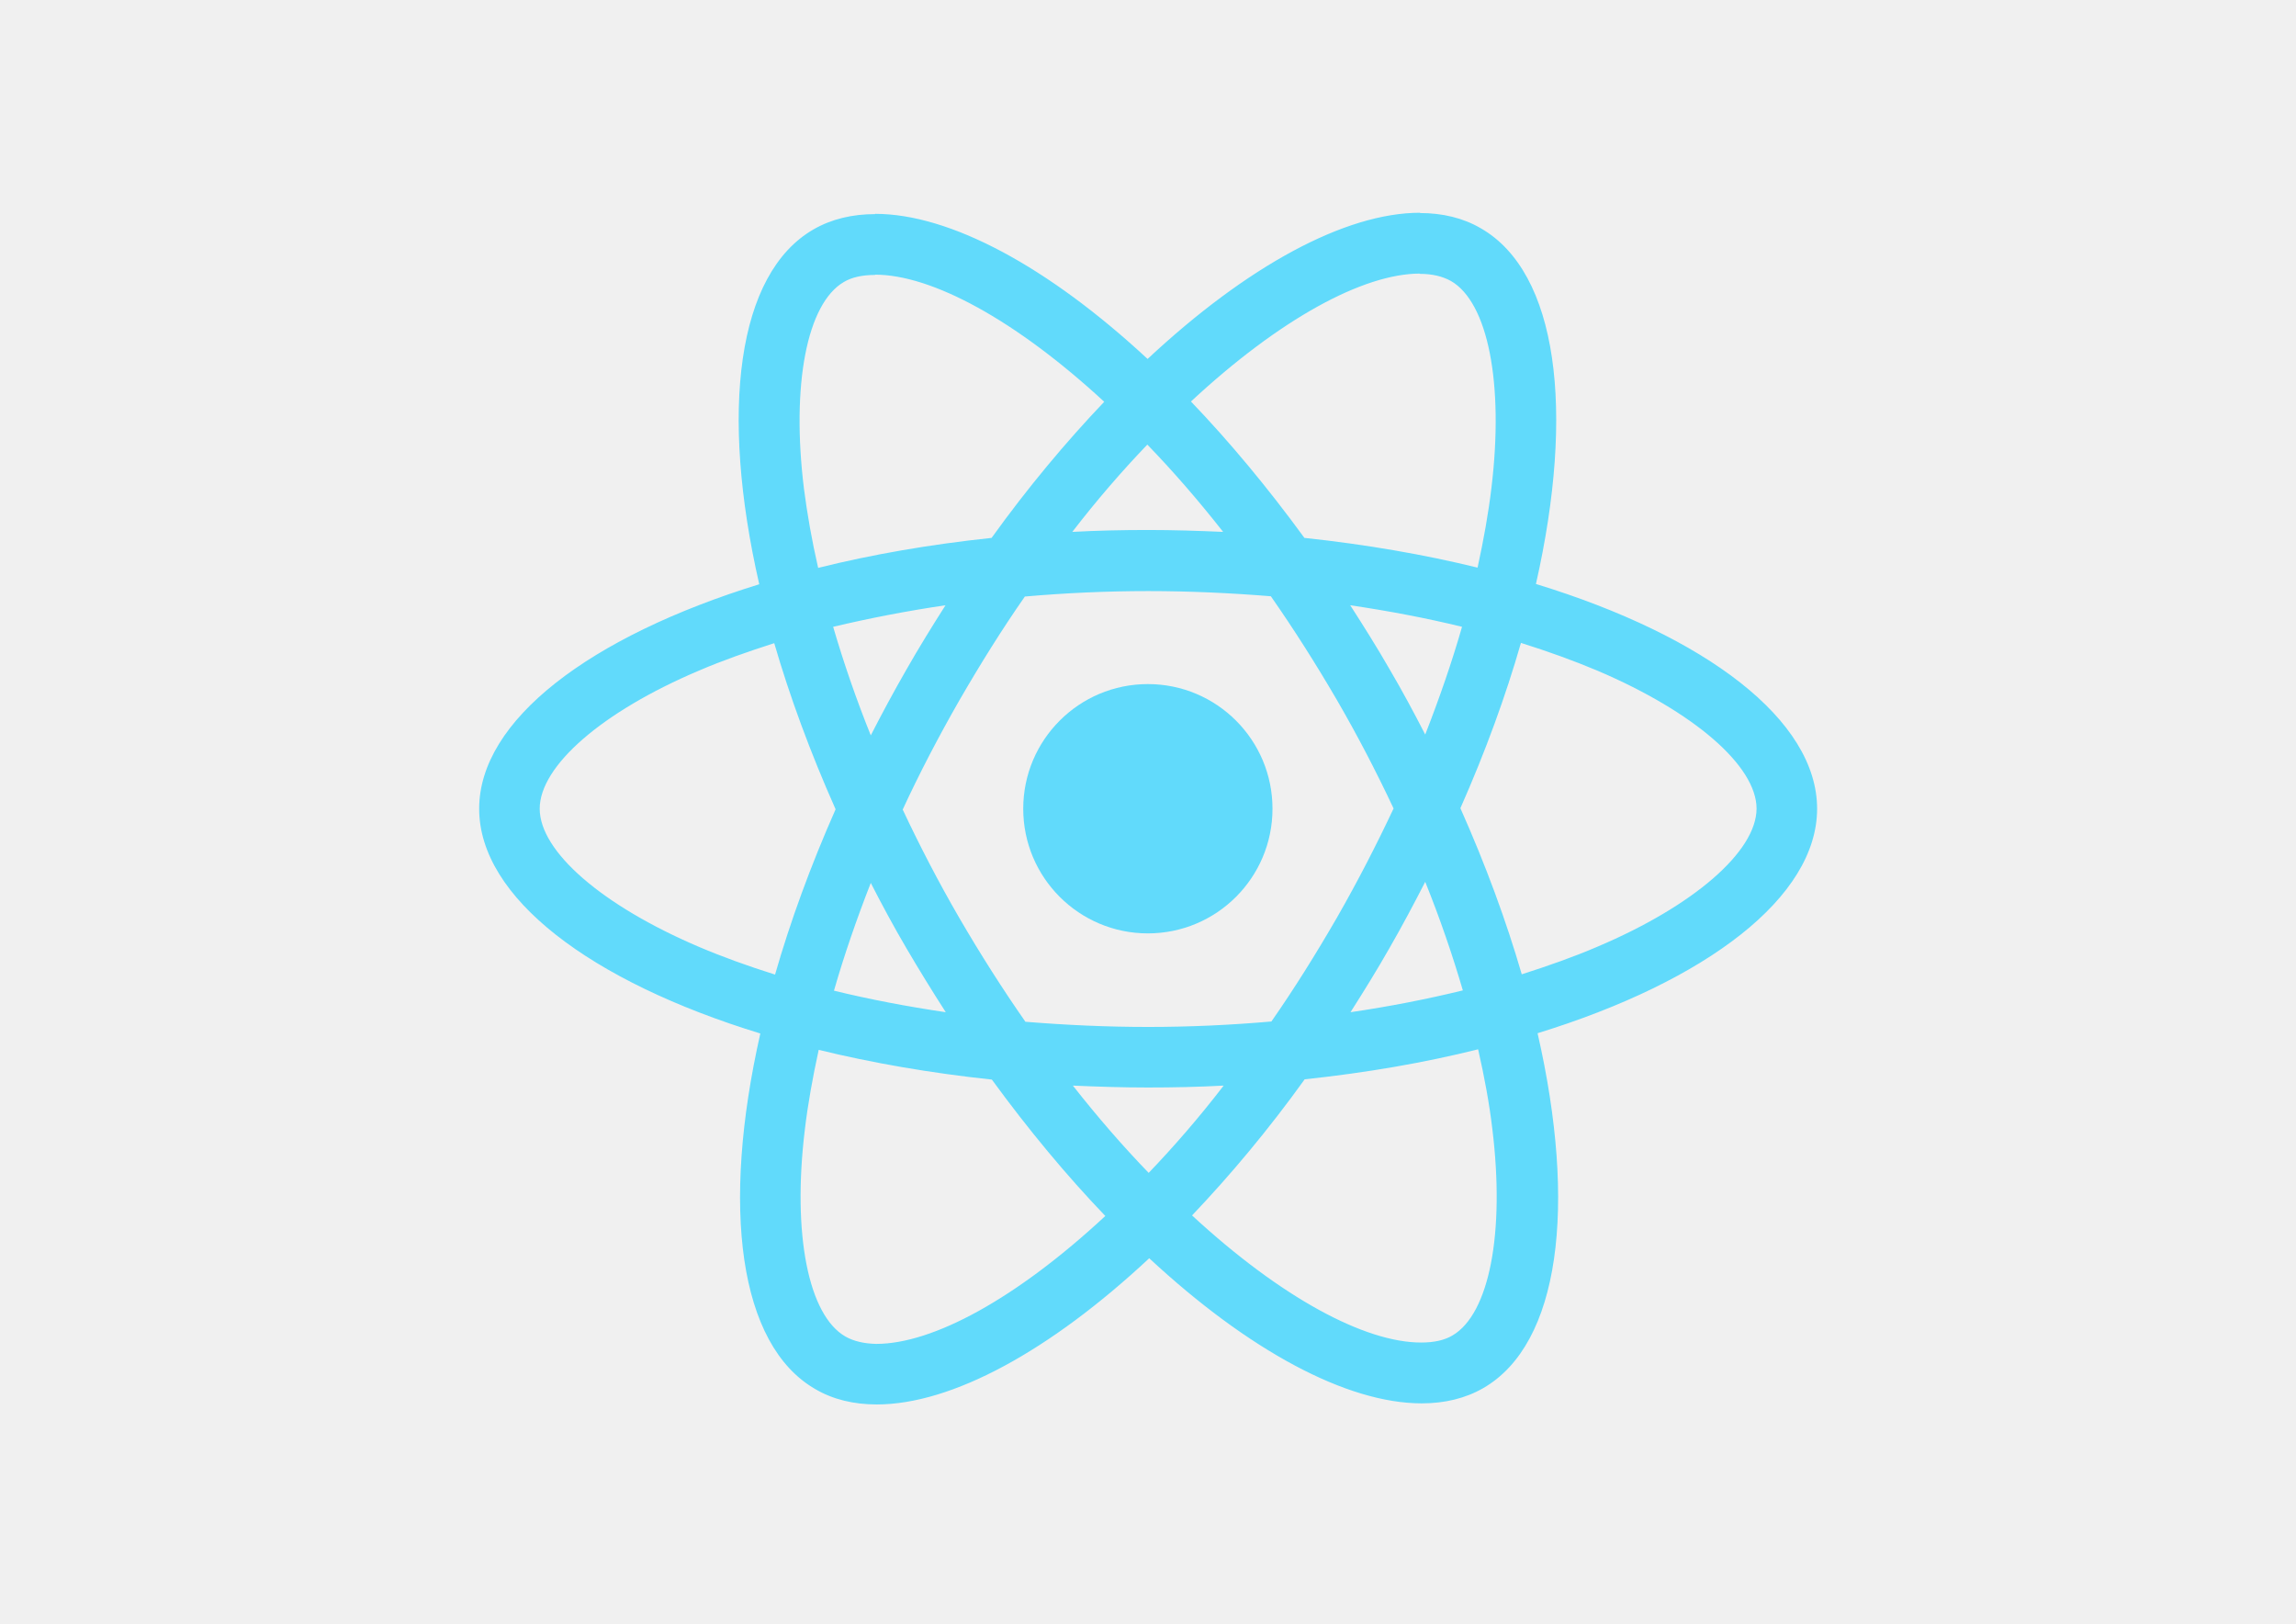
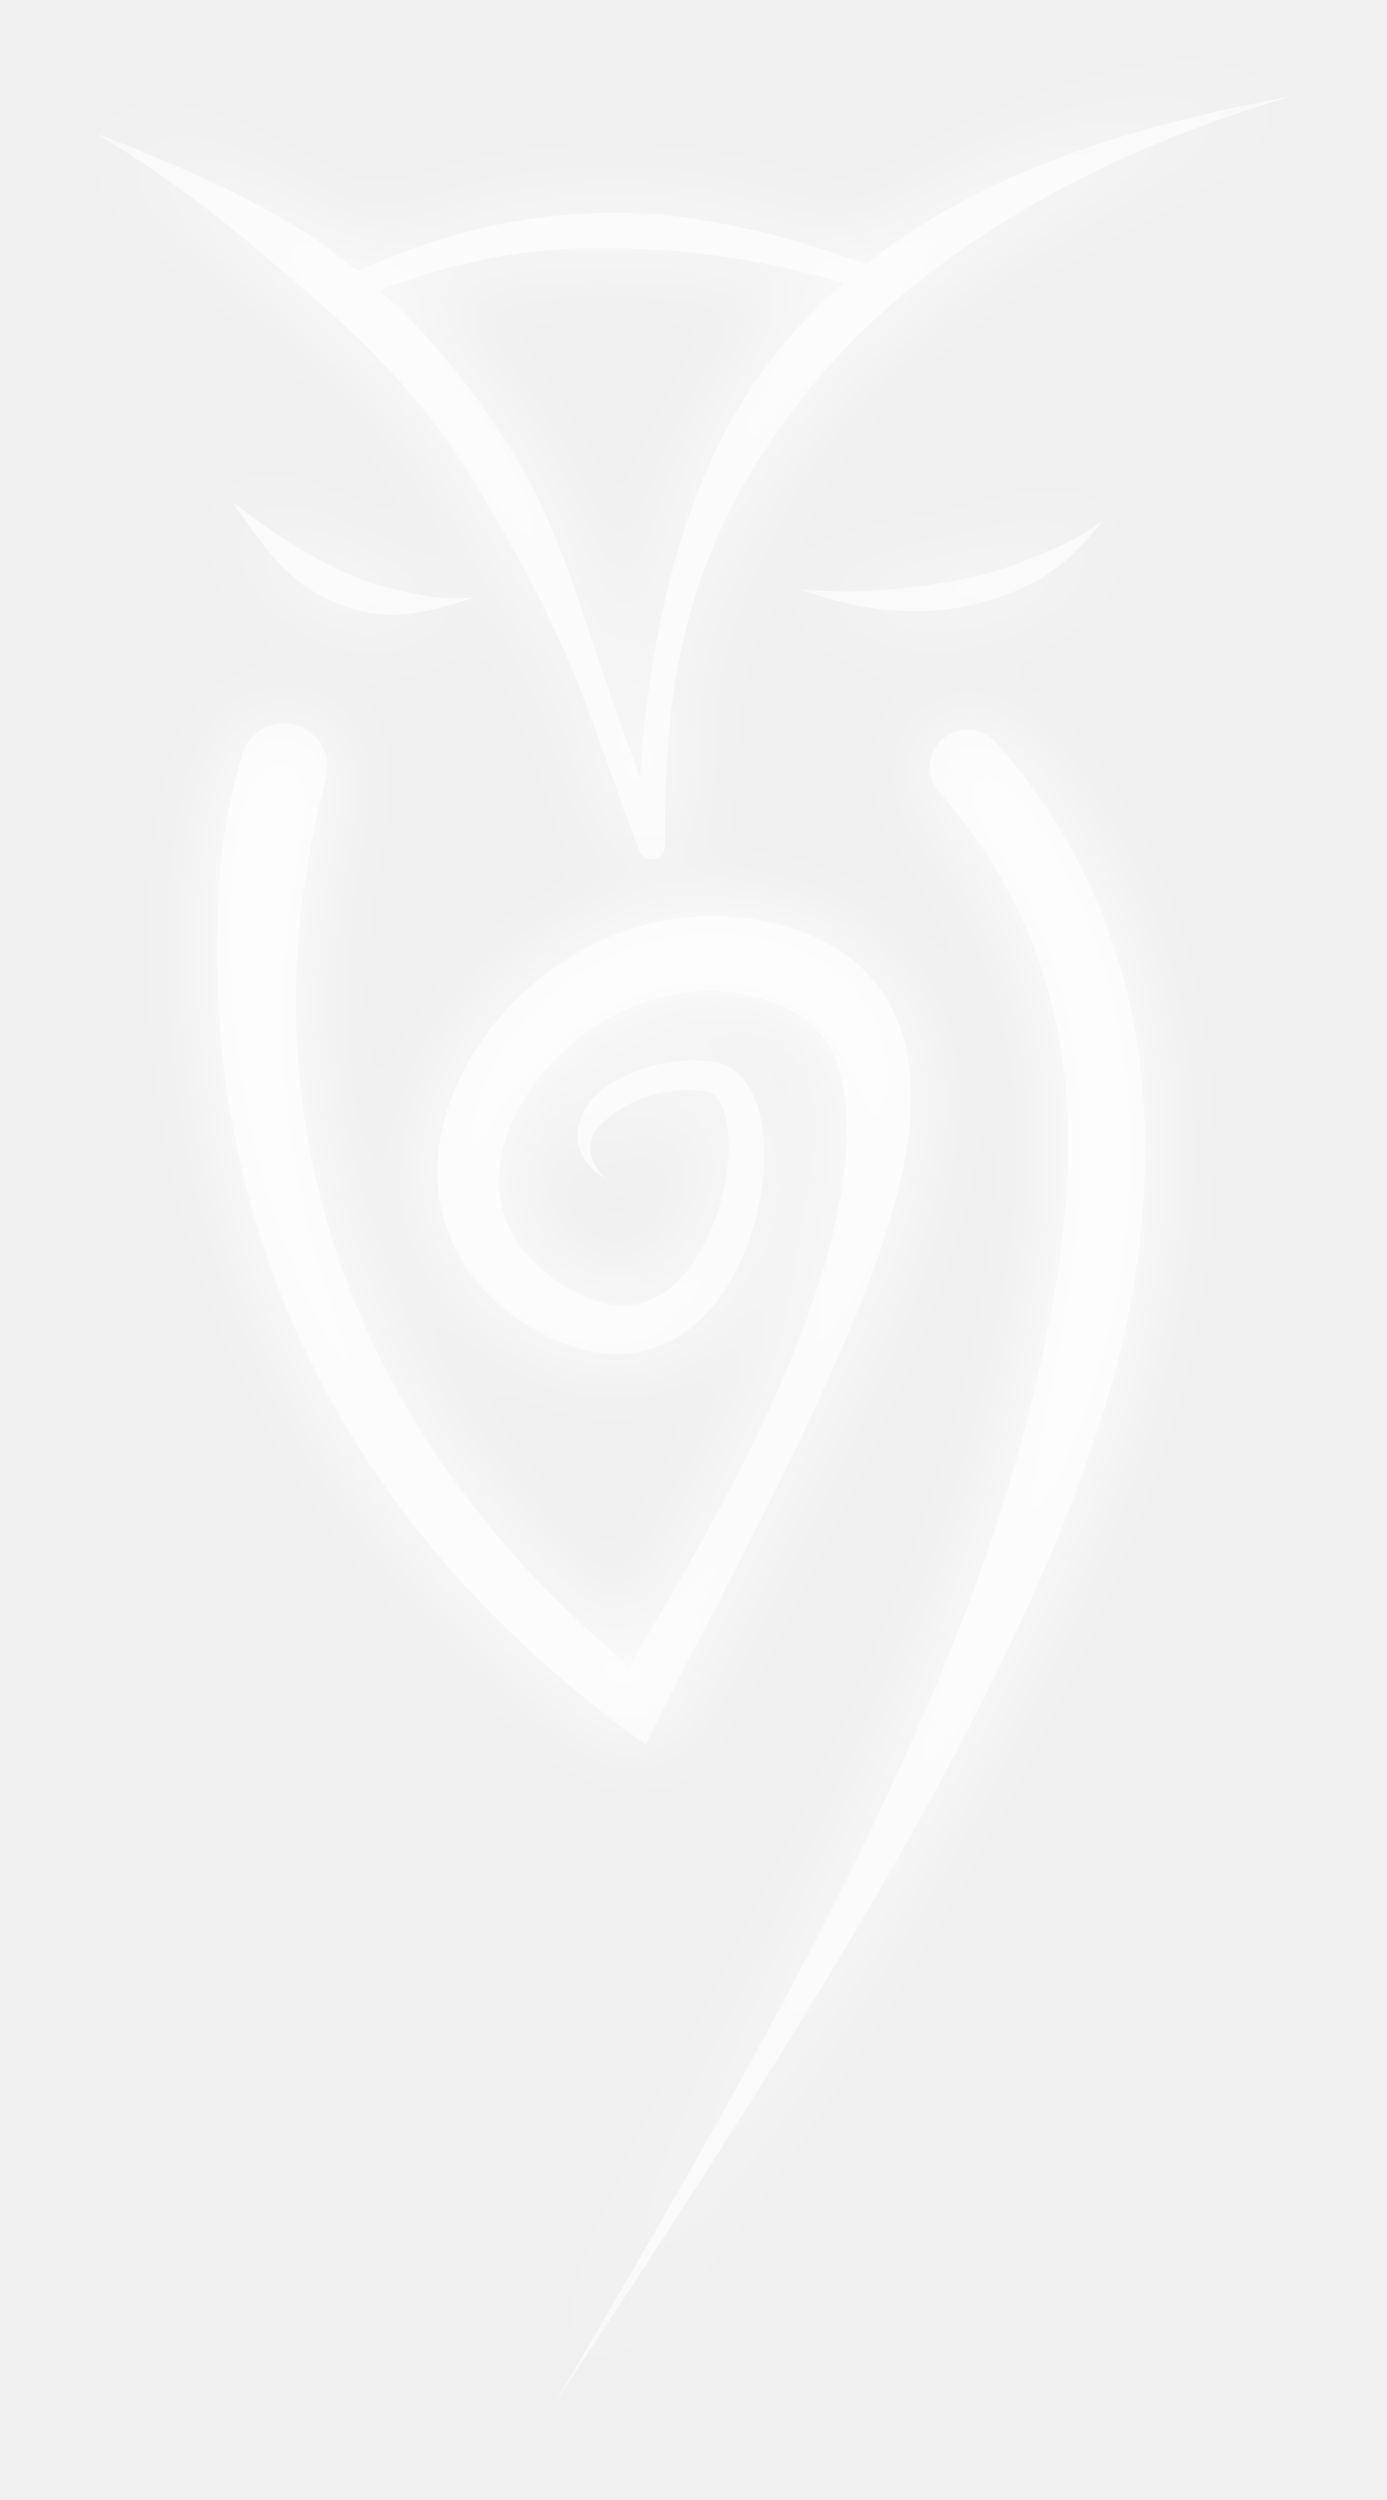
- <svg xmlns="http://www.w3.org/2000/svg" viewBox="0 0 841.9 595.3">
-   <g fill="#61DAFB">
-     <path d="M666.3 296.5c0-32.5-40.7-63.3-103.1-82.4 14.4-63.6 8-114.2-20.2-130.4-6.5-3.8-14.1-5.6-22.4-5.6v22.3c4.6 0 8.3.9 11.4 2.6 13.6 7.8 19.5 37.5 14.9 75.7-1.1 9.4-2.9 19.3-5.1 29.4-19.6-4.8-41-8.5-63.5-10.9-13.5-18.5-27.5-35.3-41.6-50 32.6-30.3 63.2-46.9 84-46.9V78c-27.5 0-63.5 19.6-99.9 53.6-36.4-33.8-72.4-53.2-99.9-53.2v22.3c20.7 0 51.4 16.5 84 46.6-14 14.7-28 31.4-41.3 49.9-22.6 2.4-44 6.1-63.6 11-2.3-10-4-19.7-5.2-29-4.7-38.2 1.1-67.9 14.6-75.8 3-1.8 6.9-2.6 11.5-2.6V78.5c-8.4 0-16 1.8-22.6 5.6-28.1 16.2-34.4 66.7-19.9 130.1-62.2 19.2-102.7 49.9-102.7 82.3 0 32.5 40.7 63.3 103.1 82.4-14.4 63.6-8 114.2 20.2 130.4 6.5 3.8 14.1 5.6 22.5 5.6 27.5 0 63.5-19.6 99.9-53.6 36.4 33.8 72.4 53.2 99.9 53.2 8.4 0 16-1.8 22.6-5.6 28.1-16.2 34.4-66.7 19.9-130.1 62-19.1 102.5-49.9 102.5-82.3zm-130.2-66.7c-3.7 12.9-8.3 26.2-13.5 39.5-4.1-8-8.4-16-13.1-24-4.6-8-9.5-15.8-14.4-23.4 14.2 2.1 27.9 4.7 41 7.9zm-45.8 106.5c-7.8 13.5-15.8 26.3-24.1 38.2-14.9 1.3-30 2-45.2 2-15.1 0-30.2-.7-45-1.9-8.3-11.9-16.4-24.6-24.2-38-7.6-13.1-14.5-26.4-20.8-39.8 6.2-13.4 13.2-26.8 20.7-39.9 7.8-13.5 15.8-26.3 24.1-38.2 14.9-1.3 30-2 45.2-2 15.1 0 30.2.7 45 1.9 8.3 11.9 16.4 24.6 24.2 38 7.6 13.1 14.5 26.4 20.8 39.8-6.3 13.4-13.2 26.8-20.7 39.9zm32.3-13c5.4 13.4 10 26.8 13.8 39.8-13.1 3.2-26.9 5.9-41.2 8 4.9-7.7 9.8-15.6 14.4-23.7 4.6-8 8.9-16.1 13-24.1zM421.2 430c-9.3-9.6-18.6-20.3-27.8-32 9 .4 18.2.7 27.5.7 9.4 0 18.7-.2 27.8-.7-9 11.7-18.3 22.4-27.5 32zm-74.4-58.9c-14.2-2.1-27.9-4.7-41-7.9 3.7-12.9 8.3-26.2 13.5-39.5 4.1 8 8.4 16 13.1 24 4.7 8 9.5 15.8 14.4 23.4zM420.7 163c9.3 9.6 18.6 20.3 27.8 32-9-.4-18.2-.7-27.5-.7-9.4 0-18.7.2-27.8.7 9-11.7 18.3-22.4 27.5-32zm-74 58.9c-4.9 7.7-9.8 15.6-14.4 23.7-4.6 8-8.9 16-13 24-5.4-13.4-10-26.8-13.8-39.8 13.1-3.1 26.9-5.8 41.2-7.9zm-90.5 125.2c-35.4-15.1-58.3-34.9-58.3-50.6 0-15.7 22.9-35.6 58.3-50.6 8.6-3.7 18-7 27.7-10.1 5.7 19.6 13.2 40 22.5 60.9-9.2 20.8-16.6 41.1-22.2 60.6-9.9-3.1-19.3-6.5-28-10.2zM310 490c-13.6-7.8-19.5-37.5-14.9-75.7 1.1-9.4 2.9-19.3 5.1-29.4 19.6 4.8 41 8.5 63.5 10.9 13.5 18.5 27.5 35.3 41.6 50-32.6 30.3-63.2 46.9-84 46.9-4.5-.1-8.3-1-11.3-2.7zm237.2-76.2c4.7 38.2-1.1 67.9-14.6 75.8-3 1.8-6.9 2.6-11.5 2.6-20.7 0-51.4-16.5-84-46.6 14-14.7 28-31.4 41.3-49.9 22.6-2.4 44-6.1 63.6-11 2.3 10.1 4.1 19.8 5.2 29.1zm38.5-66.7c-8.6 3.7-18 7-27.7 10.1-5.7-19.6-13.2-40-22.5-60.9 9.2-20.8 16.6-41.1 22.2-60.6 9.9 3.1 19.3 6.5 28.1 10.2 35.4 15.1 58.3 34.9 58.3 50.6-.1 15.7-23 35.6-58.4 50.6zM320.8 78.4z" />
-     <circle cx="420.9" cy="296.5" r="45.7" />
-     <path d="M520.5 78.1z" />
+ <svg xmlns="http://www.w3.org/2000/svg" width="66.684mm" height="120.208mm" viewBox="0 0 66.684 120.208" version="1.1" id="svg3999">
+   <defs id="defs3993">
+     <filter style="color-interpolation-filters:sRGB" id="filter4985" x="-0.081" width="1.162" y="-0.042" height="1.084">
+       <feGaussianBlur stdDeviation="25.373" id="feGaussianBlur4987" />
+     </filter>
+   </defs>
+   <g id="layer1" transform="translate(-70.60145,-92.8872)">
+     <path style="fill:#f9f9f9;fill-opacity:1;fill-rule:nonzero;stroke:none;stroke-width:0.076;stroke-linecap:butt;stroke-linejoin:miter;stroke-miterlimit:4;stroke-dasharray:none;stroke-opacity:1" d="m 132.64,97.533 c -6.31,1.134 -11.001,2.676 -14.626,4.45 -1.906,0.933 -3.871,2.102 -5.758,3.598 -0.97,-0.334 -1.887,-0.635 -1.871,-0.63 -0.117,-0.038 -3.687,-1.293 -7.909,-1.736 -1.357,-0.11 -2.666,-0.124 -3.931,-0.052 -3.948,0.222 -7.427,1.262 -10.614,2.715 -0.04,0.018 -0.079,0.036 -0.119,0.054 -1.422,-1.177 -2.786,-2.08 -4.371,-2.95 -1.504,-0.825 -4.14,-2.127 -8.194,-3.668 3.632,2.203 6.002,4.139 7.203,5.132 1.056,0.873 2.899,2.45 3.921,3.366 1.518,1.36 4.311,3.921 6.813,7.896 0.106,0.168 0.212,0.34 0.318,0.515 1.87,3.087 3.551,6.175 4.934,9.643 0.998,2.501 1.831,5.151 2.889,7.876 a 0.646,0.646 0 0 0 0.012,0.026 0.635,0.635 0 0 0 1.239,-0.203 c -0.042,-3.685 0.201,-7.116 0.965,-10.257 0.19,-0.782 0.412,-1.543 0.661,-2.285 1.253,-3.725 3.201,-6.899 5.583,-9.745 0.177,-0.212 0.357,-0.422 0.539,-0.631 2.622,-3.002 5.694,-5.33 8.552,-7.101 3.235,-2.005 7.651,-4.206 13.764,-6.013 z M 99.524,104.803 c 0.913,-0.004 1.85,0.032 2.815,0.109 3.98,0.218 7.603,1.248 7.681,1.269 0.276,0.073 0.631,0.169 1.129,0.324 -0.893,0.785 -1.762,1.65 -2.59,2.606 -0.197,0.228 -0.389,0.458 -0.577,0.692 -2.546,3.181 -4.121,6.862 -5.134,10.82 -0.203,0.79 -0.383,1.594 -0.546,2.41 -0.456,2.288 -0.782,4.692 -0.922,7.222 -0.611,-1.633 -1.187,-3.237 -1.729,-4.837 -1.191,-3.515 -2.208,-7.079 -4.164,-10.384 -0.111,-0.188 -0.222,-0.371 -0.333,-0.551 -1.383,-2.251 -2.771,-3.99 -3.975,-5.32 -0.811,-0.896 -1.591,-1.662 -2.301,-2.307 2.987,-1.201 6.196,-1.92 9.743,-2.036 0.299,-0.01 0.6,-0.015 0.905,-0.016 z m -17.755,12.208 c 1.393,2.015 2.44,3.55 4.296,4.544 0.68,0.364 1.562,0.699 2.67,0.844 0.213,0.028 0.43,0.043 0.649,0.046 1.252,0.02 2.552,-0.333 3.98,-0.819 -1.523,0.117 -2.771,-0.137 -3.826,-0.405 -0.187,-0.048 -0.371,-0.096 -0.549,-0.144 -0.904,-0.24 -1.665,-0.578 -2.235,-0.859 -0.781,-0.385 -1.639,-0.883 -2.343,-1.328 -0.807,-0.51 -1.578,-1.051 -2.642,-1.879 z m 41.85,0.9 c -1.209,0.947 -2.559,1.46 -3.791,1.958 -1.374,0.555 -2.717,0.839 -3.681,1.006 -1.147,0.199 -2.38,0.333 -3.405,0.397 -1.084,0.069 -2.334,0.087 -3.666,-0.048 1.247,0.466 2.515,0.773 3.632,0.926 1.12,0.154 2.333,0.19 3.641,0.003 1.081,-0.156 2.48,-0.503 3.951,-1.261 1.326,-0.683 2.38,-1.773 3.32,-2.982 z m -39.4,9.769 a 2.103,2.103 0 0 0 -1.965,1.451 c -0.033,0.1 -0.447,1.619 -0.645,2.633 -0.194,0.991 -0.306,1.803 -0.374,2.445 -0.061,0.574 -0.141,1.534 -0.182,2.847 -0.03,0.963 -0.126,4.201 0.442,8.17 0.426,2.98 1.522,8.714 5.07,15.091 1.07,1.923 2.43,4.03 4.175,6.225 2.548,3.205 5.735,6.348 9.69,9.329 0.402,0.303 0.808,0.601 1.218,0.895 0.21,-0.428 0.422,-0.855 0.636,-1.281 1.44,-2.862 3.348,-6.45 4.788,-9.312 0.904,-1.792 1.817,-3.65 2.681,-5.51 0.823,-1.772 1.614,-3.552 2.302,-5.289 0.704,-1.779 1.311,-3.539 1.731,-5.223 0.419,-1.679 0.668,-3.336 0.621,-4.895 -0.047,-1.562 -0.394,-3.093 -1.224,-4.429 -0.564,-0.907 -1.328,-1.685 -2.291,-2.289 -0.456,-0.286 -0.949,-0.533 -1.476,-0.74 -3.104,-1.218 -6.215,-1.075 -8.918,-0.087 -2.685,0.981 -4.972,2.792 -6.544,4.944 -1.57,2.148 -2.489,4.724 -2.293,7.257 0.099,1.273 0.479,2.515 1.181,3.655 0.702,1.138 1.703,2.14 3.004,2.966 1.277,0.81 2.503,1.273 3.667,1.411 1.173,0.139 2.237,-0.058 3.169,-0.502 0.923,-0.44 1.685,-1.108 2.3,-1.877 0.566,-0.707 1.021,-1.515 1.375,-2.352 0.031,-0.073 0.061,-0.147 0.091,-0.221 0.807,-2.023 0.997,-4.072 0.854,-5.526 -0.088,-0.892 -0.303,-1.653 -0.636,-2.236 -0.187,-0.329 -0.416,-0.61 -0.689,-0.827 -0.3,-0.24 -0.637,-0.391 -0.995,-0.453 -0.006,0 -0.013,-0.003 -0.019,-0.003 -1.312,-0.187 -2.461,0.046 -3.12,0.232 -0.836,0.236 -1.434,0.55 -1.746,0.733 -0.34,0.199 -0.591,0.39 -0.79,0.578 -0.205,0.194 -0.521,0.546 -0.735,1.043 -0.122,0.283 -0.242,0.686 -0.2,1.147 0.029,0.324 0.14,0.687 0.406,1.052 0.206,0.284 0.514,0.581 0.979,0.874 -0.393,-0.388 -0.593,-0.741 -0.69,-1.028 -0.123,-0.363 -0.095,-0.655 -0.038,-0.862 0.082,-0.297 0.253,-0.526 0.389,-0.679 0.232,-0.259 0.537,-0.479 0.694,-0.591 0.149,-0.107 0.378,-0.268 0.632,-0.412 0.25,-0.142 0.736,-0.392 1.44,-0.564 0.566,-0.138 1.506,-0.278 2.531,-0.065 l -0.016,-0.003 c 0.106,0.027 0.204,0.081 0.299,0.171 0.09,0.085 0.188,0.214 0.282,0.405 0.17,0.348 0.311,0.881 0.347,1.617 0.06,1.199 -0.173,2.957 -0.94,4.655 -0.027,0.06 -0.055,0.121 -0.084,0.181 -0.329,0.691 -0.728,1.312 -1.185,1.819 -0.497,0.553 -1.046,0.953 -1.63,1.182 -0.575,0.226 -1.214,0.298 -1.936,0.163 -0.731,-0.136 -1.593,-0.493 -2.592,-1.194 -0.975,-0.685 -1.631,-1.446 -2.046,-2.22 -0.415,-0.772 -0.609,-1.591 -0.623,-2.425 -0.028,-1.68 0.681,-3.505 1.971,-5.115 1.288,-1.608 3.092,-2.917 5.11,-3.593 1.999,-0.669 4.201,-0.719 6.399,0.155 0.33,0.131 0.618,0.279 0.871,0.437 0.52,0.327 0.929,0.712 1.254,1.155 0.487,0.665 0.846,1.548 1.019,2.718 0.174,1.171 0.149,2.555 -0.071,4.117 -0.219,1.556 -0.626,3.242 -1.184,4.997 -0.543,1.709 -1.226,3.469 -2.005,5.219 -0.817,1.835 -1.727,3.656 -2.66,5.407 -1.524,2.861 -3.1,5.518 -4.436,7.758 -3.208,-2.679 -5.795,-5.444 -7.883,-8.206 -1.589,-2.102 -2.808,-4.105 -3.752,-5.921 -3.131,-6.021 -3.934,-11.339 -4.208,-14.088 -0.369,-3.714 -0.098,-6.572 -0.005,-7.485 0.114,-1.13 0.272,-2.104 0.345,-2.559 0.081,-0.507 0.22,-1.367 0.38,-2.175 0.177,-0.893 0.549,-2.247 0.516,-2.147 a 2.103,2.103 0 0 0 -2.035,-2.75 z m 32.993,0.29 a 1.812,1.812 0 0 0 -1.445,3.01 c 2.668,3.023 4.087,5.987 4.898,8.441 0.817,2.473 1.128,4.781 1.24,6.639 0.254,4.226 -0.451,8.179 -0.787,9.975 -0.359,1.925 -1,4.97 -2.097,8.562 -0.68,2.227 -1.733,5.336 -3.435,9.39 -1.754,4.176 -4.21,9.403 -8.042,16.496 -3.206,5.934 -6.734,11.943 -10.269,17.968 3.849,-5.821 7.673,-11.662 11.24,-17.405 4.269,-6.875 7.096,-11.967 9.182,-16.081 2.025,-3.993 3.359,-7.09 4.248,-9.343 1.501,-3.802 2.299,-6.616 2.783,-8.859 0.422,-1.96 1.183,-6.138 0.86,-10.938 -0.253,-3.755 -1.282,-10.648 -7.103,-17.244 a 1.812,1.812 0 0 0 -1.273,-0.611 z" id="path3941" />
+     <path style="fill:#ffffff;fill-opacity:1;fill-rule:nonzero;stroke:none;stroke-width:1.002;stroke-linecap:butt;stroke-linejoin:miter;stroke-miterlimit:4;stroke-dasharray:none;stroke-opacity:1;filter:url(#filter4985)" d="m 1040.857,313.504 c -82.711,14.87 -144.211,35.075 -191.725,58.33 -24.979,12.225 -50.74,27.556 -75.479,47.16 -12.712,-4.372 -24.732,-8.324 -24.531,-8.258 -1.537,-0.505 -48.337,-16.95 -103.676,-22.76 -17.784,-1.445 -34.947,-1.619 -51.529,-0.688 -51.757,2.908 -97.354,16.544 -139.137,35.592 -0.52,0.237 -1.04,0.472 -1.561,0.709 -18.64,-15.424 -36.516,-27.265 -57.305,-38.672 -19.711,-10.816 -54.264,-27.877 -107.412,-48.082 47.609,28.883 78.674,54.251 94.426,67.277 13.838,11.443 38.003,32.12 51.402,44.127 19.898,17.829 56.518,51.394 89.312,103.504 1.386,2.203 2.776,4.452 4.168,6.75 24.512,40.47 46.549,80.941 64.684,126.41 13.078,32.791 24.002,67.521 37.863,103.248 a 8.475,8.475 0 0 0 0.191,0.43 8.323,8.323 0 0 0 16.203,-2.744 c -0.554,-48.309 2.631,-93.288 12.656,-134.459 2.495,-10.245 5.395,-20.229 8.666,-29.951 16.431,-48.828 41.959,-90.437 73.178,-127.746 2.32,-2.773 4.677,-5.529 7.068,-8.268 34.366,-39.35 74.637,-69.863 112.109,-93.09 42.408,-26.286 100.293,-55.138 180.426,-78.82 z M 606.75,408.807 c 11.965,-0.046 24.254,0.42 36.904,1.43 52.17,2.863 99.668,16.366 100.684,16.635 3.623,0.958 8.268,2.209 14.795,4.252 -11.706,10.295 -23.092,21.634 -33.951,34.158 -2.586,2.983 -5.106,6.007 -7.561,9.074 -33.378,41.7 -54.015,89.954 -67.305,141.832 -2.655,10.362 -5.025,20.898 -7.16,31.6 -5.983,29.988 -10.25,61.515 -12.084,94.672 -8.003,-21.41 -15.566,-42.436 -22.672,-63.412 -15.61,-46.08 -28.945,-92.798 -54.588,-136.115 -1.455,-2.458 -2.908,-4.867 -4.359,-7.229 -18.127,-29.506 -36.33,-52.31 -52.111,-69.744 -10.634,-11.748 -20.852,-21.784 -30.162,-30.244 39.162,-15.749 81.228,-25.174 127.713,-26.693 3.917,-0.128 7.869,-0.2 11.857,-0.215 z m -232.746,160.029 c 18.263,26.42 31.99,46.537 56.316,59.561 8.911,4.771 20.477,9.169 34.994,11.07 2.792,0.366 5.633,0.563 8.514,0.609 16.415,0.262 33.459,-4.365 52.176,-10.74 -19.966,1.53 -36.32,-1.796 -50.156,-5.316 -2.45,-0.623 -4.858,-1.26 -7.201,-1.881 -11.846,-3.141 -21.83,-7.581 -29.299,-11.26 -10.234,-5.04 -21.484,-11.569 -30.715,-17.406 -10.581,-6.691 -20.682,-13.775 -34.629,-24.637 z m 548.604,11.797 c -15.847,12.413 -33.544,19.144 -49.697,25.666 -18.01,7.272 -35.619,11.003 -48.254,13.191 -15.035,2.604 -31.198,4.361 -44.631,5.209 -14.21,0.897 -30.585,1.138 -48.053,-0.623 16.344,6.11 32.958,10.13 47.605,12.139 14.686,2.014 30.574,2.496 47.725,0.027 14.164,-2.04 32.506,-6.595 51.789,-16.523 17.381,-8.949 31.195,-23.248 43.516,-39.086 z m -190.635,43.443 c -0.003,-9.4e-4 -0.005,-0.001 -0.008,-0.002 v 0.002 c 0.003,2.6e-4 0.005,-2.6e-4 0.008,0 z m -325.85,84.621 a 27.564,27.564 0 0 0 -25.756,19.016 c -0.427,1.313 -5.865,21.229 -8.461,34.51 -2.538,12.984 -4.01,23.633 -4.906,32.057 -0.8,7.523 -1.852,20.111 -2.389,37.316 -0.394,12.62 -1.648,55.062 5.797,107.094 5.589,39.059 19.952,114.23 66.465,197.826 14.026,25.209 31.856,52.825 54.729,81.596 33.401,42.015 75.184,83.215 127.025,122.297 5.273,3.975 10.591,7.885 15.959,11.73 2.751,-5.613 5.533,-11.211 8.342,-16.795 18.875,-37.518 43.893,-84.547 62.768,-122.064 11.852,-23.49 23.824,-47.853 35.141,-72.232 10.783,-23.23 21.155,-46.558 30.17,-69.328 9.232,-23.317 17.18,-46.391 22.693,-68.465 5.497,-22.007 8.759,-43.734 8.146,-64.17 -0.614,-20.478 -5.16,-40.54 -16.049,-58.057 -7.394,-11.896 -17.405,-22.082 -30.035,-30.01 -5.982,-3.755 -12.44,-6.983 -19.348,-9.695 -40.691,-15.972 -81.472,-14.09 -116.908,-1.141 -35.197,12.862 -65.175,36.602 -85.789,64.807 -20.581,28.16 -32.635,61.927 -30.059,95.131 1.294,16.682 6.283,32.972 15.488,47.91 9.196,14.924 22.325,28.053 39.381,38.881 16.738,10.618 32.81,16.69 48.068,18.5 15.372,1.824 29.327,-0.755 41.545,-6.584 12.101,-5.773 22.088,-14.527 30.152,-24.6 7.419,-9.266 13.384,-19.858 18.021,-30.838 0.407,-0.963 0.803,-1.927 1.188,-2.891 10.574,-26.518 13.075,-53.377 11.201,-72.445 -1.149,-11.7 -3.977,-21.663 -8.336,-29.311 -2.457,-4.311 -5.459,-7.992 -9.027,-10.846 -3.931,-3.144 -8.347,-5.122 -13.043,-5.939 -0.084,-0.014 -0.168,-0.029 -0.252,-0.043 -17.195,-2.456 -32.26,0.604 -40.898,3.045 -10.954,3.096 -18.802,7.207 -22.891,9.604 -4.451,2.609 -7.752,5.11 -10.35,7.572 -2.681,2.541 -6.824,7.162 -9.633,13.67 -1.6,3.707 -3.167,8.999 -2.619,15.029 0.386,4.251 1.837,9.005 5.318,13.795 2.704,3.719 6.737,7.613 12.834,11.455 -5.152,-5.084 -7.772,-9.717 -9.047,-13.471 -1.616,-4.758 -1.245,-8.588 -0.498,-11.301 1.071,-3.891 3.318,-6.903 5.102,-8.898 3.041,-3.401 7.047,-6.276 9.104,-7.75 1.947,-1.396 4.957,-3.511 8.287,-5.402 3.273,-1.86 9.652,-5.144 18.871,-7.391 7.384,-1.8 19.61,-3.621 32.973,-0.885 1.388,0.36 2.671,1.065 3.918,2.244 1.18,1.116 2.473,2.801 3.699,5.312 2.228,4.563 4.069,11.544 4.549,21.191 0.783,15.721 -2.269,38.761 -12.32,61.022 -0.358,0.794 -0.724,1.585 -1.1,2.373 -4.314,9.054 -9.544,17.192 -15.535,23.85 -6.519,7.244 -13.711,12.488 -21.373,15.492 -7.539,2.956 -15.91,3.905 -25.381,2.141 -9.579,-1.784 -20.884,-6.463 -33.977,-15.648 -12.787,-8.981 -21.374,-18.957 -26.82,-29.1 -5.436,-10.123 -7.987,-20.856 -8.17,-31.793 -0.368,-22.025 8.921,-45.95 25.836,-67.057 16.889,-21.074 40.531,-38.237 66.99,-47.098 26.201,-8.774 55.073,-9.43 83.889,2.029 4.325,1.721 8.106,3.652 11.418,5.734 6.818,4.288 12.178,9.329 16.434,15.137 6.389,8.719 11.088,20.297 13.359,35.625 2.275,15.347 1.959,33.487 -0.926,53.973 -2.872,20.395 -8.202,42.492 -15.518,65.502 -7.125,22.409 -16.068,45.477 -26.283,68.422 -10.709,24.052 -22.638,47.924 -34.865,70.875 -19.981,37.504 -40.631,72.328 -58.146,101.701 -42.056,-35.124 -75.971,-71.369 -103.338,-107.564 -20.831,-27.551 -36.807,-53.818 -49.188,-77.623 -41.048,-78.929 -51.574,-148.636 -55.156,-184.676 -4.839,-48.684 -1.281,-86.142 -0.072,-98.113 1.496,-14.816 3.571,-27.576 4.525,-33.539 1.063,-6.642 2.883,-17.924 4.986,-28.516 2.326,-11.711 7.192,-29.456 6.766,-28.143 a 27.564,27.564 0 0 0 -26.676,-36.043 z m 432.494,3.805 a 23.759,23.759 0 0 0 -18.941,39.445 c 34.976,39.629 53.575,78.479 64.207,110.654 10.71,32.413 14.795,62.676 16.256,87.027 3.325,55.403 -5.918,107.21 -10.311,130.764 -4.707,25.239 -13.108,65.147 -27.49,112.236 -8.915,29.189 -22.719,69.951 -45.033,123.086 -22.99,54.744 -55.182,123.255 -105.418,216.236 -42.028,77.789 -88.278,156.56 -134.613,235.535 50.452,-76.311 100.588,-152.87 147.336,-228.156 55.964,-90.128 93.018,-156.868 120.369,-210.797 26.546,-52.341 44.03,-92.943 55.689,-122.477 19.675,-49.837 30.141,-86.724 36.477,-116.133 5.534,-25.688 15.503,-80.461 11.271,-143.377 -3.31,-49.219 -16.8,-139.577 -93.113,-226.043 a 23.759,23.759 0 0 0 -16.686,-8.002 z" transform="matrix(0.07628497,0,0,0.07628497,53.2383,73.61693)" id="path3943" />
  </g>
</svg>
